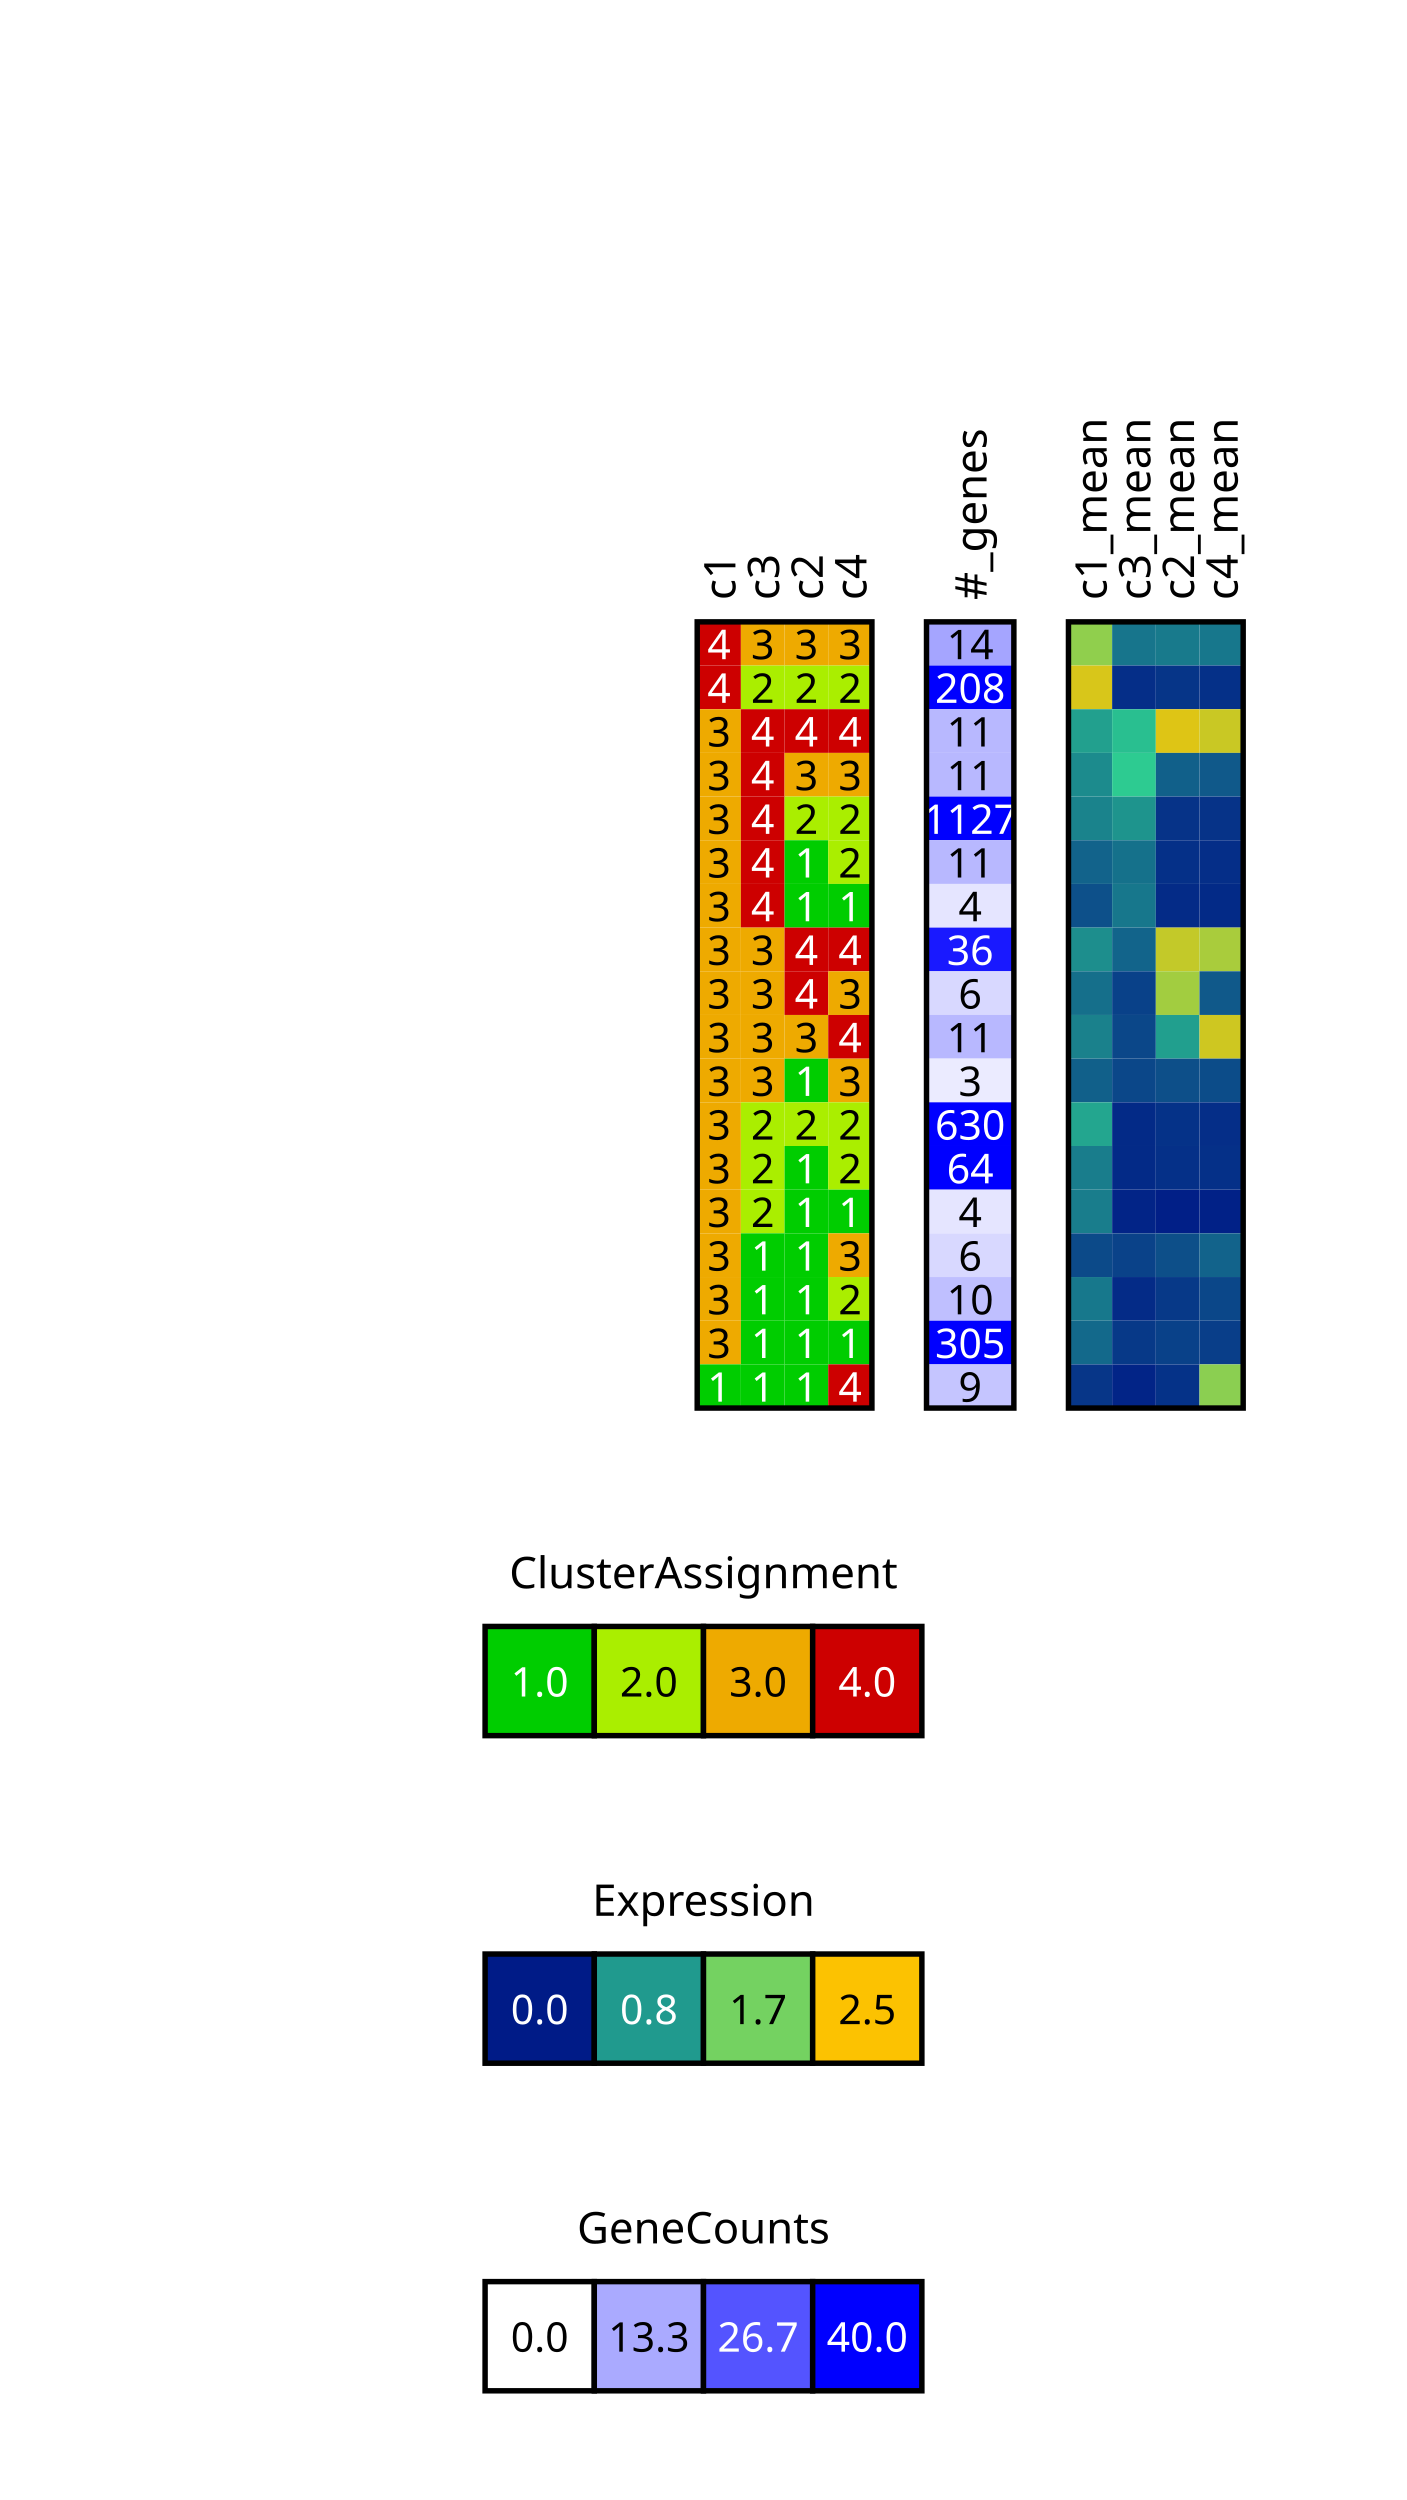
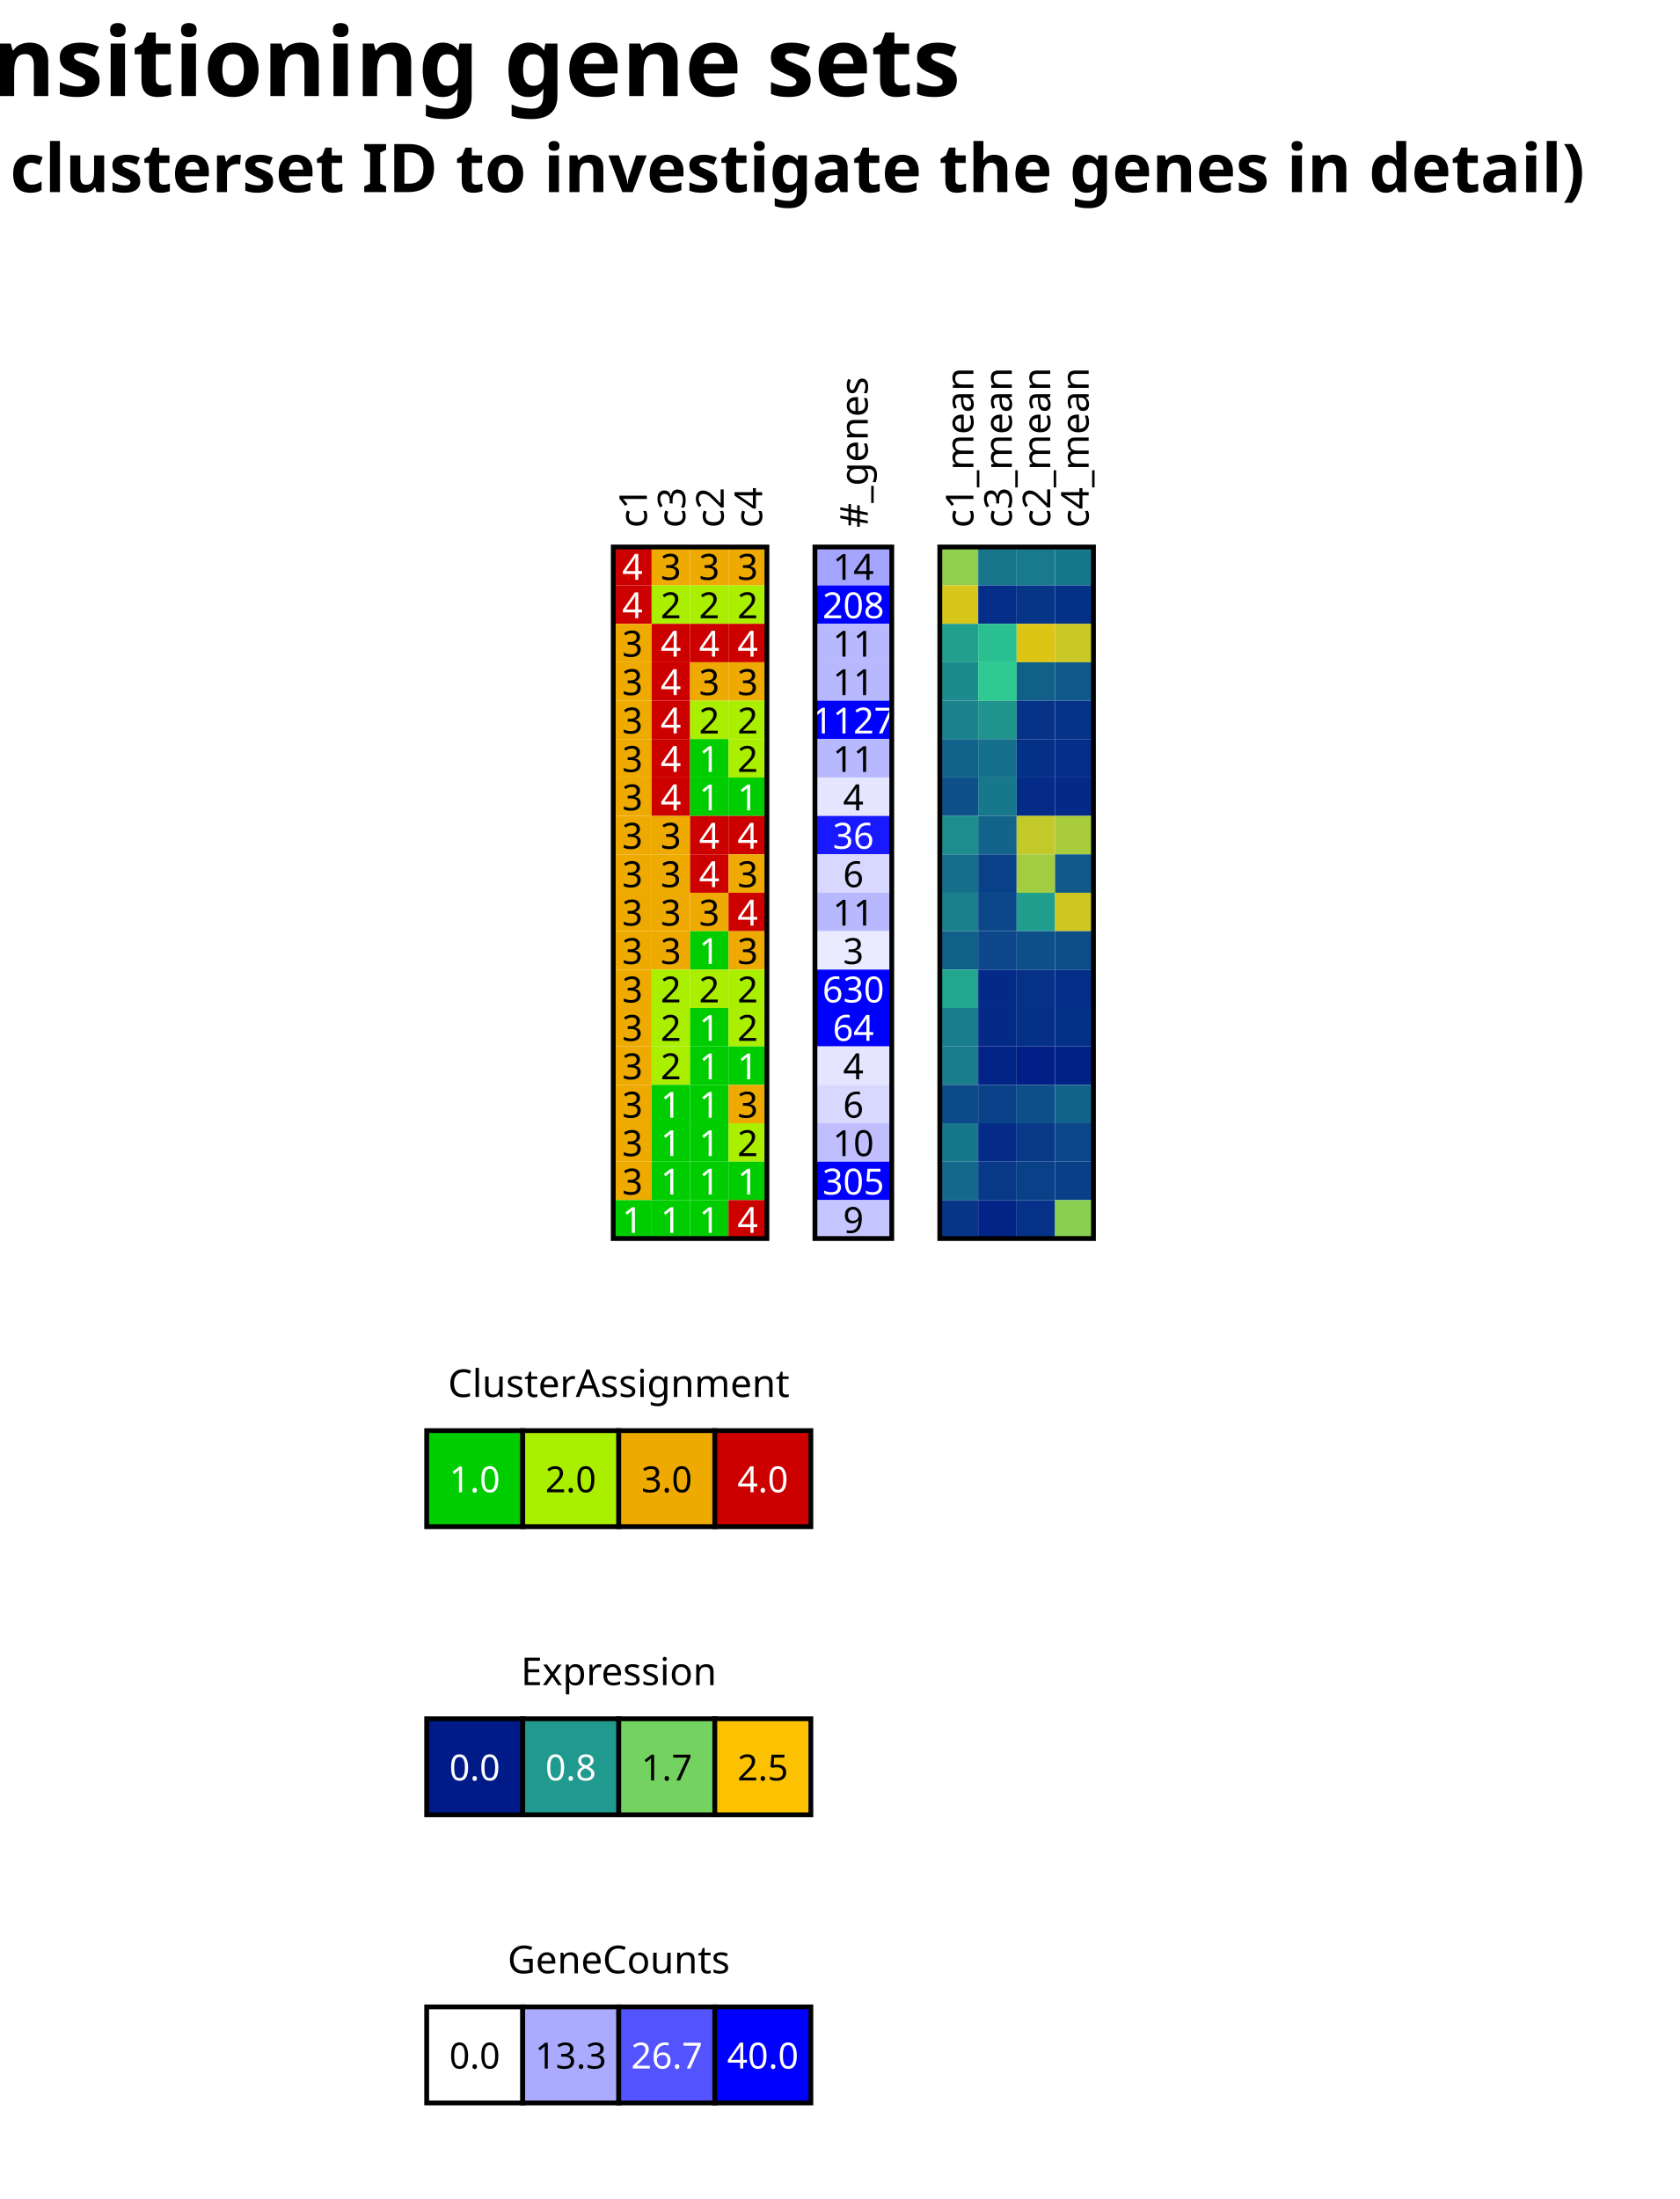
- <svg xmlns="http://www.w3.org/2000/svg" xmlns:xlink="http://www.w3.org/1999/xlink" width="257.7" height="457.9" version="1.1">
+ <svg xmlns="http://www.w3.org/2000/svg" xmlns:xlink="http://www.w3.org/1999/xlink" width="349.7" height="457.9" version="1.1">
+   <text xml:space="preserve" x="200" y="20" font-family="Calibri" font-size="20" font-weight="bold" text-anchor="end">Transitioning gene sets</text>
+   <text xml:space="preserve" x="330" y="40" font-family="Calibri" font-size="14" font-weight="bold" text-anchor="end">(Click on clusterset ID to investigate the genes in detail)</text>
  <a xlink:href="htmls/clusterset16.html">
    <text xml:space="preserve" x="123.7" y="120.9" font-family="Calibri" font-size="8" text-anchor="end" />
  </a>
  <a xlink:href="htmls/clusterset12.html">
    <text xml:space="preserve" x="123.7" y="128.9" font-family="Calibri" font-size="8" text-anchor="end" />
  </a>
  <a xlink:href="htmls/clusterset17.html">
    <text xml:space="preserve" x="123.7" y="136.9" font-family="Calibri" font-size="8" text-anchor="end" />
  </a>
  <a xlink:href="htmls/clusterset21.html">
    <text xml:space="preserve" x="123.7" y="144.9" font-family="Calibri" font-size="8" text-anchor="end" />
  </a>
  <a xlink:href="htmls/clusterset19.html">
    <text xml:space="preserve" x="123.7" y="152.9" font-family="Calibri" font-size="8" text-anchor="end" />
  </a>
  <a xlink:href="htmls/clusterset7.html">
    <text xml:space="preserve" x="123.7" y="160.9" font-family="Calibri" font-size="8" text-anchor="end" />
  </a>
  <a xlink:href="htmls/clusterset6.html">
    <text xml:space="preserve" x="123.7" y="168.9" font-family="Calibri" font-size="8" text-anchor="end" />
  </a>
  <a xlink:href="htmls/clusterset13.html">
    <text xml:space="preserve" x="123.7" y="176.9" font-family="Calibri" font-size="8" text-anchor="end" />
  </a>
  <a xlink:href="htmls/clusterset22.html">
    <text xml:space="preserve" x="123.7" y="184.9" font-family="Calibri" font-size="8" text-anchor="end" />
  </a>
  <a xlink:href="htmls/clusterset9.html">
    <text xml:space="preserve" x="123.7" y="192.9" font-family="Calibri" font-size="8" text-anchor="end" />
  </a>
  <a xlink:href="htmls/clusterset18.html">
    <text xml:space="preserve" x="123.7" y="200.9" font-family="Calibri" font-size="8" text-anchor="end" />
  </a>
  <a xlink:href="htmls/clusterset11.html">
    <text xml:space="preserve" x="123.7" y="208.9" font-family="Calibri" font-size="8" text-anchor="end" />
  </a>
  <a xlink:href="htmls/clusterset4.html">
    <text xml:space="preserve" x="123.7" y="216.9" font-family="Calibri" font-size="8" text-anchor="end" />
  </a>
  <a xlink:href="htmls/clusterset20.html">
    <text xml:space="preserve" x="123.7" y="224.9" font-family="Calibri" font-size="8" text-anchor="end" />
  </a>
  <a xlink:href="htmls/clusterset8.html">
    <text xml:space="preserve" x="123.7" y="232.9" font-family="Calibri" font-size="8" text-anchor="end" />
  </a>
  <a xlink:href="htmls/clusterset15.html">
    <text xml:space="preserve" x="123.7" y="240.9" font-family="Calibri" font-size="8" text-anchor="end" />
  </a>
  <a xlink:href="htmls/clusterset5.html">
    <text xml:space="preserve" x="123.7" y="248.9" font-family="Calibri" font-size="8" text-anchor="end" />
  </a>
  <a xlink:href="htmls/clusterset14.html">
    <text xml:space="preserve" x="123.7" y="256.9" font-family="Calibri" font-size="8" text-anchor="end" />
  </a>
  <text xml:space="preserve" x="134.7" y="109.9" font-family="Calibri" font-size="8" transform="rotate(270 134.7 109.9)">c1</text>
  <text xml:space="preserve" x="142.7" y="109.9" font-family="Calibri" font-size="8" transform="rotate(270 142.7 109.9)">c3</text>
  <text xml:space="preserve" x="150.7" y="109.9" font-family="Calibri" font-size="8" transform="rotate(270 150.7 109.9)">c2</text>
  <text xml:space="preserve" x="158.7" y="109.9" font-family="Calibri" font-size="8" transform="rotate(270 158.7 109.9)">c4</text>
  <text xml:space="preserve" x="180.7" y="109.9" font-family="Calibri" font-size="8" transform="rotate(270 180.7 109.9)">#_genes</text>
  <text xml:space="preserve" x="202.7" y="109.9" font-family="Calibri" font-size="8" transform="rotate(270 202.7 109.9)">c1_mean</text>
  <text xml:space="preserve" x="210.7" y="109.9" font-family="Calibri" font-size="8" transform="rotate(270 210.7 109.9)">c3_mean</text>
  <text xml:space="preserve" x="218.7" y="109.9" font-family="Calibri" font-size="8" transform="rotate(270 218.7 109.9)">c2_mean</text>
  <text xml:space="preserve" x="226.7" y="109.9" font-family="Calibri" font-size="8" transform="rotate(270 226.7 109.9)">c4_mean</text>
  <polygon points="127.7,113.9 135.7,113.9 135.7,121.9 127.7,121.9" fill="rgb(205,0,0)" />
  <text xml:space="preserve" x="131.7" y="120.733" font-family="Calibri" font-size="7.5" fill="rgb(255,255,255)" text-anchor="middle">4</text>
  <polygon points="135.7,113.9 143.7,113.9 143.7,121.9 135.7,121.9" fill="rgb(238,170,0)" />
  <text xml:space="preserve" x="139.7" y="120.733" font-family="Calibri" font-size="7.5" fill="rgb(0,0,0)" text-anchor="middle">3</text>
  <polygon points="143.7,113.9 151.7,113.9 151.7,121.9 143.7,121.9" fill="rgb(238,170,0)" />
  <text xml:space="preserve" x="147.7" y="120.733" font-family="Calibri" font-size="7.5" fill="rgb(0,0,0)" text-anchor="middle">3</text>
  <polygon points="151.7,113.9 159.7,113.9 159.7,121.9 151.7,121.9" fill="rgb(238,170,0)" />
  <text xml:space="preserve" x="155.7" y="120.733" font-family="Calibri" font-size="7.5" fill="rgb(0,0,0)" text-anchor="middle">3</text>
  <polygon points="169.7,113.9 185.7,113.9 185.7,121.9 169.7,121.9" fill="rgb(165,165,255)" />
  <text xml:space="preserve" x="177.7" y="120.733" font-family="Calibri" font-size="7.5" fill="rgb(0,0,0)" text-anchor="middle">14</text>
  <polygon points="195.7,113.9 203.7,113.9 203.7,121.9 195.7,121.9" fill="rgb(144,207,77)" />
  <polygon points="203.7,113.9 211.7,113.9 211.7,121.9 203.7,121.9" fill="rgb(23,117,140)" />
  <polygon points="211.7,113.9 219.7,113.9 219.7,121.9 211.7,121.9" fill="rgb(24,122,140)" />
  <polygon points="219.7,113.9 227.7,113.9 227.7,121.9 219.7,121.9" fill="rgb(23,119,140)" />
  <polygon points="127.7,121.9 135.7,121.9 135.7,129.9 127.7,129.9" fill="rgb(205,0,0)" />
  <text xml:space="preserve" x="131.7" y="128.733" font-family="Calibri" font-size="7.5" fill="rgb(255,255,255)" text-anchor="middle">4</text>
  <polygon points="135.7,121.9 143.7,121.9 143.7,129.9 135.7,129.9" fill="rgb(170,238,0)" />
  <text xml:space="preserve" x="139.7" y="128.733" font-family="Calibri" font-size="7.5" fill="rgb(0,0,0)" text-anchor="middle">2</text>
  <polygon points="143.7,121.9 151.7,121.9 151.7,129.9 143.7,129.9" fill="rgb(170,238,0)" />
  <text xml:space="preserve" x="147.7" y="128.733" font-family="Calibri" font-size="7.5" fill="rgb(0,0,0)" text-anchor="middle">2</text>
  <polygon points="151.7,121.9 159.7,121.9 159.7,129.9 151.7,129.9" fill="rgb(170,238,0)" />
  <text xml:space="preserve" x="155.7" y="128.733" font-family="Calibri" font-size="7.5" fill="rgb(0,0,0)" text-anchor="middle">2</text>
  <polygon points="169.7,121.9 185.7,121.9 185.7,129.9 169.7,129.9" fill="rgb(0,0,255)" />
  <text xml:space="preserve" x="177.7" y="128.733" font-family="Calibri" font-size="7.5" fill="rgb(255,255,255)" text-anchor="middle">208</text>
  <polygon points="195.7,121.9 203.7,121.9 203.7,129.9 195.7,129.9" fill="rgb(216,198,26)" />
  <polygon points="203.7,121.9 211.7,121.9 211.7,129.9 203.7,129.9" fill="rgb(5,46,136)" />
  <polygon points="211.7,121.9 219.7,121.9 219.7,129.9 211.7,129.9" fill="rgb(6,53,136)" />
  <polygon points="219.7,121.9 227.7,121.9 227.7,129.9 219.7,129.9" fill="rgb(5,48,136)" />
  <polygon points="127.7,129.9 135.7,129.9 135.7,137.9 127.7,137.9" fill="rgb(238,170,0)" />
  <text xml:space="preserve" x="131.7" y="136.733" font-family="Calibri" font-size="7.5" fill="rgb(0,0,0)" text-anchor="middle">3</text>
  <polygon points="135.7,129.9 143.7,129.9 143.7,137.9 135.7,137.9" fill="rgb(205,0,0)" />
  <text xml:space="preserve" x="139.7" y="136.733" font-family="Calibri" font-size="7.5" fill="rgb(255,255,255)" text-anchor="middle">4</text>
  <polygon points="143.7,129.9 151.7,129.9 151.7,137.9 143.7,137.9" fill="rgb(205,0,0)" />
  <text xml:space="preserve" x="147.7" y="136.733" font-family="Calibri" font-size="7.5" fill="rgb(255,255,255)" text-anchor="middle">4</text>
  <polygon points="151.7,129.9 159.7,129.9 159.7,137.9 151.7,137.9" fill="rgb(205,0,0)" />
  <text xml:space="preserve" x="155.7" y="136.733" font-family="Calibri" font-size="7.5" fill="rgb(255,255,255)" text-anchor="middle">4</text>
  <polygon points="169.7,129.9 185.7,129.9 185.7,137.9 169.7,137.9" fill="rgb(184,184,255)" />
  <text xml:space="preserve" x="177.7" y="136.733" font-family="Calibri" font-size="7.5" fill="rgb(0,0,0)" text-anchor="middle">11</text>
  <polygon points="195.7,129.9 203.7,129.9 203.7,137.9 195.7,137.9" fill="rgb(34,160,142)" />
  <polygon points="203.7,129.9 211.7,129.9 211.7,137.9 203.7,137.9" fill="rgb(41,191,144)" />
  <polygon points="211.7,129.9 219.7,129.9 219.7,137.9 211.7,137.9" fill="rgb(222,197,21)" />
  <polygon points="219.7,129.9 227.7,129.9 227.7,137.9 219.7,137.9" fill="rgb(201,200,36)" />
  <polygon points="127.7,137.9 135.7,137.9 135.7,145.9 127.7,145.9" fill="rgb(238,170,0)" />
  <text xml:space="preserve" x="131.7" y="144.733" font-family="Calibri" font-size="7.5" fill="rgb(0,0,0)" text-anchor="middle">3</text>
  <polygon points="135.7,137.9 143.7,137.9 143.7,145.9 135.7,145.9" fill="rgb(205,0,0)" />
  <text xml:space="preserve" x="139.7" y="144.733" font-family="Calibri" font-size="7.5" fill="rgb(255,255,255)" text-anchor="middle">4</text>
  <polygon points="143.7,137.9 151.7,137.9 151.7,145.9 143.7,145.9" fill="rgb(238,170,0)" />
  <text xml:space="preserve" x="147.7" y="144.733" font-family="Calibri" font-size="7.5" fill="rgb(0,0,0)" text-anchor="middle">3</text>
  <polygon points="151.7,137.9 159.7,137.9 159.7,145.9 151.7,145.9" fill="rgb(238,170,0)" />
  <text xml:space="preserve" x="155.7" y="144.733" font-family="Calibri" font-size="7.5" fill="rgb(0,0,0)" text-anchor="middle">3</text>
  <polygon points="169.7,137.9 185.7,137.9 185.7,145.9 169.7,145.9" fill="rgb(184,184,255)" />
  <text xml:space="preserve" x="177.7" y="144.733" font-family="Calibri" font-size="7.5" fill="rgb(0,0,0)" text-anchor="middle">11</text>
  <polygon points="195.7,137.9 203.7,137.9 203.7,145.9 195.7,145.9" fill="rgb(28,139,141)" />
  <polygon points="203.7,137.9 211.7,137.9 211.7,145.9 203.7,145.9" fill="rgb(45,203,145)" />
  <polygon points="211.7,137.9 219.7,137.9 219.7,145.9 211.7,145.9" fill="rgb(17,96,138)" />
  <polygon points="219.7,137.9 227.7,137.9 227.7,145.9 219.7,145.9" fill="rgb(16,89,138)" />
  <polygon points="127.7,145.9 135.7,145.9 135.7,153.9 127.7,153.9" fill="rgb(238,170,0)" />
  <text xml:space="preserve" x="131.7" y="152.733" font-family="Calibri" font-size="7.5" fill="rgb(0,0,0)" text-anchor="middle">3</text>
  <polygon points="135.7,145.9 143.7,145.9 143.7,153.9 135.7,153.9" fill="rgb(205,0,0)" />
  <text xml:space="preserve" x="139.7" y="152.733" font-family="Calibri" font-size="7.5" fill="rgb(255,255,255)" text-anchor="middle">4</text>
  <polygon points="143.7,145.9 151.7,145.9 151.7,153.9 143.7,153.9" fill="rgb(170,238,0)" />
  <text xml:space="preserve" x="147.7" y="152.733" font-family="Calibri" font-size="7.5" fill="rgb(0,0,0)" text-anchor="middle">2</text>
  <polygon points="151.7,145.9 159.7,145.9 159.7,153.9 151.7,153.9" fill="rgb(170,238,0)" />
  <text xml:space="preserve" x="155.7" y="152.733" font-family="Calibri" font-size="7.5" fill="rgb(0,0,0)" text-anchor="middle">2</text>
  <polygon points="169.7,145.9 185.7,145.9 185.7,153.9 169.7,153.9" fill="rgb(0,0,255)" />
  <text xml:space="preserve" x="177.7" y="152.733" font-family="Calibri" font-size="7.5" fill="rgb(255,255,255)" text-anchor="middle">1127</text>
  <polygon points="195.7,145.9 203.7,145.9 203.7,153.9 195.7,153.9" fill="rgb(26,131,140)" />
  <polygon points="203.7,145.9 211.7,145.9 211.7,153.9 203.7,153.9" fill="rgb(30,148,141)" />
  <polygon points="211.7,145.9 219.7,145.9 219.7,153.9 211.7,153.9" fill="rgb(6,51,136)" />
  <polygon points="219.7,145.9 227.7,145.9 227.7,153.9 219.7,153.9" fill="rgb(6,51,136)" />
  <polygon points="127.7,153.9 135.7,153.9 135.7,161.9 127.7,161.9" fill="rgb(238,170,0)" />
  <text xml:space="preserve" x="131.7" y="160.733" font-family="Calibri" font-size="7.5" fill="rgb(0,0,0)" text-anchor="middle">3</text>
  <polygon points="135.7,153.9 143.7,153.9 143.7,161.9 135.7,161.9" fill="rgb(205,0,0)" />
  <text xml:space="preserve" x="139.7" y="160.733" font-family="Calibri" font-size="7.5" fill="rgb(255,255,255)" text-anchor="middle">4</text>
  <polygon points="143.7,153.9 151.7,153.9 151.7,161.9 143.7,161.9" fill="rgb(0,205,0)" />
  <text xml:space="preserve" x="147.7" y="160.733" font-family="Calibri" font-size="7.5" fill="rgb(255,255,255)" text-anchor="middle">1</text>
  <polygon points="151.7,153.9 159.7,153.9 159.7,161.9 151.7,161.9" fill="rgb(170,238,0)" />
  <text xml:space="preserve" x="155.7" y="160.733" font-family="Calibri" font-size="7.5" fill="rgb(0,0,0)" text-anchor="middle">2</text>
  <polygon points="169.7,153.9 185.7,153.9 185.7,161.9 169.7,161.9" fill="rgb(184,184,255)" />
  <text xml:space="preserve" x="177.7" y="160.733" font-family="Calibri" font-size="7.5" fill="rgb(0,0,0)" text-anchor="middle">11</text>
  <polygon points="195.7,153.9 203.7,153.9 203.7,161.9 195.7,161.9" fill="rgb(18,99,139)" />
  <polygon points="203.7,153.9 211.7,153.9 211.7,161.9 203.7,161.9" fill="rgb(21,113,139)" />
  <polygon points="211.7,153.9 219.7,153.9 219.7,161.9 211.7,161.9" fill="rgb(5,48,136)" />
  <polygon points="219.7,153.9 227.7,153.9 227.7,161.9 219.7,161.9" fill="rgb(5,46,136)" />
  <polygon points="127.7,161.9 135.7,161.9 135.7,169.9 127.7,169.9" fill="rgb(238,170,0)" />
  <text xml:space="preserve" x="131.7" y="168.733" font-family="Calibri" font-size="7.5" fill="rgb(0,0,0)" text-anchor="middle">3</text>
  <polygon points="135.7,161.9 143.7,161.9 143.7,169.9 135.7,169.9" fill="rgb(205,0,0)" />
  <text xml:space="preserve" x="139.7" y="168.733" font-family="Calibri" font-size="7.5" fill="rgb(255,255,255)" text-anchor="middle">4</text>
  <polygon points="143.7,161.9 151.7,161.9 151.7,169.9 143.7,169.9" fill="rgb(0,205,0)" />
  <text xml:space="preserve" x="147.7" y="168.733" font-family="Calibri" font-size="7.5" fill="rgb(255,255,255)" text-anchor="middle">1</text>
  <polygon points="151.7,161.9 159.7,161.9 159.7,169.9 151.7,169.9" fill="rgb(0,205,0)" />
  <text xml:space="preserve" x="155.7" y="168.733" font-family="Calibri" font-size="7.5" fill="rgb(255,255,255)" text-anchor="middle">1</text>
  <polygon points="169.7,161.9 185.7,161.9 185.7,169.9 169.7,169.9" fill="rgb(229,229,255)" />
  <text xml:space="preserve" x="177.7" y="168.733" font-family="Calibri" font-size="7.5" fill="rgb(0,0,0)" text-anchor="middle">4</text>
  <polygon points="195.7,161.9 203.7,161.9 203.7,169.9 195.7,169.9" fill="rgb(13,80,138)" />
  <polygon points="203.7,161.9 211.7,161.9 211.7,169.9 203.7,169.9" fill="rgb(23,119,140)" />
  <polygon points="211.7,161.9 219.7,161.9 219.7,169.9 211.7,169.9" fill="rgb(4,43,135)" />
  <polygon points="219.7,161.9 227.7,161.9 227.7,169.9 219.7,169.9" fill="rgb(3,42,135)" />
  <polygon points="127.7,169.9 135.7,169.9 135.7,177.9 127.7,177.9" fill="rgb(238,170,0)" />
  <text xml:space="preserve" x="131.7" y="176.733" font-family="Calibri" font-size="7.5" fill="rgb(0,0,0)" text-anchor="middle">3</text>
  <polygon points="135.7,169.9 143.7,169.9 143.7,177.9 135.7,177.9" fill="rgb(238,170,0)" />
  <text xml:space="preserve" x="139.7" y="176.733" font-family="Calibri" font-size="7.5" fill="rgb(0,0,0)" text-anchor="middle">3</text>
  <polygon points="143.7,169.9 151.7,169.9 151.7,177.9 143.7,177.9" fill="rgb(205,0,0)" />
  <text xml:space="preserve" x="147.7" y="176.733" font-family="Calibri" font-size="7.5" fill="rgb(255,255,255)" text-anchor="middle">4</text>
  <polygon points="151.7,169.9 159.7,169.9 159.7,177.9 151.7,177.9" fill="rgb(205,0,0)" />
  <text xml:space="preserve" x="155.7" y="176.733" font-family="Calibri" font-size="7.5" fill="rgb(255,255,255)" text-anchor="middle">4</text>
  <polygon points="169.7,169.9 185.7,169.9 185.7,177.9 169.7,177.9" fill="rgb(25,25,255)" />
  <text xml:space="preserve" x="177.7" y="176.733" font-family="Calibri" font-size="7.5" fill="rgb(255,255,255)" text-anchor="middle">36</text>
  <polygon points="195.7,169.9 203.7,169.9 203.7,177.9 195.7,177.9" fill="rgb(29,142,141)" />
  <polygon points="203.7,169.9 211.7,169.9 211.7,177.9 203.7,177.9" fill="rgb(18,100,139)" />
  <polygon points="211.7,169.9 219.7,169.9 219.7,177.9 211.7,177.9" fill="rgb(195,201,41)" />
  <polygon points="219.7,169.9 227.7,169.9 227.7,177.9 219.7,177.9" fill="rgb(169,204,60)" />
  <polygon points="127.7,177.9 135.7,177.9 135.7,185.9 127.7,185.9" fill="rgb(238,170,0)" />
  <text xml:space="preserve" x="131.7" y="184.733" font-family="Calibri" font-size="7.5" fill="rgb(0,0,0)" text-anchor="middle">3</text>
  <polygon points="135.7,177.9 143.7,177.9 143.7,185.9 135.7,185.9" fill="rgb(238,170,0)" />
  <text xml:space="preserve" x="139.7" y="184.733" font-family="Calibri" font-size="7.5" fill="rgb(0,0,0)" text-anchor="middle">3</text>
  <polygon points="143.7,177.9 151.7,177.9 151.7,185.9 143.7,185.9" fill="rgb(205,0,0)" />
  <text xml:space="preserve" x="147.7" y="184.733" font-family="Calibri" font-size="7.5" fill="rgb(255,255,255)" text-anchor="middle">4</text>
  <polygon points="151.7,177.9 159.7,177.9 159.7,185.9 151.7,185.9" fill="rgb(238,170,0)" />
  <text xml:space="preserve" x="155.7" y="184.733" font-family="Calibri" font-size="7.5" fill="rgb(0,0,0)" text-anchor="middle">3</text>
  <polygon points="169.7,177.9 185.7,177.9 185.7,185.9 169.7,185.9" fill="rgb(216,216,255)" />
  <text xml:space="preserve" x="177.7" y="184.733" font-family="Calibri" font-size="7.5" fill="rgb(0,0,0)" text-anchor="middle">6</text>
  <polygon points="195.7,177.9 203.7,177.9 203.7,185.9 195.7,185.9" fill="rgb(21,111,139)" />
  <polygon points="203.7,177.9 211.7,177.9 211.7,185.9 203.7,185.9" fill="rgb(9,65,137)" />
  <polygon points="211.7,177.9 219.7,177.9 219.7,185.9 211.7,185.9" fill="rgb(162,205,64)" />
  <polygon points="219.7,177.9 227.7,177.9 227.7,185.9 219.7,185.9" fill="rgb(16,89,138)" />
  <polygon points="127.7,185.9 135.7,185.9 135.7,193.9 127.7,193.9" fill="rgb(238,170,0)" />
  <text xml:space="preserve" x="131.7" y="192.733" font-family="Calibri" font-size="7.5" fill="rgb(0,0,0)" text-anchor="middle">3</text>
  <polygon points="135.7,185.9 143.7,185.9 143.7,193.9 135.7,193.9" fill="rgb(238,170,0)" />
  <text xml:space="preserve" x="139.7" y="192.733" font-family="Calibri" font-size="7.5" fill="rgb(0,0,0)" text-anchor="middle">3</text>
  <polygon points="143.7,185.9 151.7,185.9 151.7,193.9 143.7,193.9" fill="rgb(238,170,0)" />
  <text xml:space="preserve" x="147.7" y="192.733" font-family="Calibri" font-size="7.5" fill="rgb(0,0,0)" text-anchor="middle">3</text>
  <polygon points="151.7,185.9 159.7,185.9 159.7,193.9 151.7,193.9" fill="rgb(205,0,0)" />
  <text xml:space="preserve" x="155.7" y="192.733" font-family="Calibri" font-size="7.5" fill="rgb(255,255,255)" text-anchor="middle">4</text>
  <polygon points="169.7,185.9 185.7,185.9 185.7,193.9 169.7,193.9" fill="rgb(184,184,255)" />
  <text xml:space="preserve" x="177.7" y="192.733" font-family="Calibri" font-size="7.5" fill="rgb(0,0,0)" text-anchor="middle">11</text>
  <polygon points="195.7,185.9 203.7,185.9 203.7,193.9 195.7,193.9" fill="rgb(26,129,140)" />
  <polygon points="203.7,185.9 211.7,185.9 211.7,193.9 203.7,193.9" fill="rgb(11,71,137)" />
  <polygon points="211.7,185.9 219.7,185.9 219.7,193.9 211.7,193.9" fill="rgb(33,159,142)" />
  <polygon points="219.7,185.9 227.7,185.9 227.7,193.9 219.7,193.9" fill="rgb(206,199,33)" />
  <polygon points="127.7,193.9 135.7,193.9 135.7,201.9 127.7,201.9" fill="rgb(238,170,0)" />
  <text xml:space="preserve" x="131.7" y="200.733" font-family="Calibri" font-size="7.5" fill="rgb(0,0,0)" text-anchor="middle">3</text>
  <polygon points="135.7,193.9 143.7,193.9 143.7,201.9 135.7,201.9" fill="rgb(238,170,0)" />
  <text xml:space="preserve" x="139.7" y="200.733" font-family="Calibri" font-size="7.5" fill="rgb(0,0,0)" text-anchor="middle">3</text>
  <polygon points="143.7,193.9 151.7,193.9 151.7,201.9 143.7,201.9" fill="rgb(0,205,0)" />
  <text xml:space="preserve" x="147.7" y="200.733" font-family="Calibri" font-size="7.5" fill="rgb(255,255,255)" text-anchor="middle">1</text>
  <polygon points="151.7,193.9 159.7,193.9 159.7,201.9 151.7,201.9" fill="rgb(238,170,0)" />
  <text xml:space="preserve" x="155.7" y="200.733" font-family="Calibri" font-size="7.5" fill="rgb(0,0,0)" text-anchor="middle">3</text>
  <polygon points="169.7,193.9 185.7,193.9 185.7,201.9 169.7,201.9" fill="rgb(235,235,255)" />
  <text xml:space="preserve" x="177.7" y="200.733" font-family="Calibri" font-size="7.5" fill="rgb(0,0,0)" text-anchor="middle">3</text>
  <polygon points="195.7,193.9 203.7,193.9 203.7,201.9 195.7,201.9" fill="rgb(17,96,138)" />
  <polygon points="203.7,193.9 211.7,193.9 211.7,201.9 203.7,201.9" fill="rgb(11,71,137)" />
  <polygon points="211.7,193.9 219.7,193.9 219.7,201.9 211.7,201.9" fill="rgb(13,79,137)" />
  <polygon points="219.7,193.9 227.7,193.9 227.7,201.9 219.7,201.9" fill="rgb(12,76,137)" />
  <polygon points="127.7,201.9 135.7,201.9 135.7,209.9 127.7,209.9" fill="rgb(238,170,0)" />
  <text xml:space="preserve" x="131.7" y="208.733" font-family="Calibri" font-size="7.5" fill="rgb(0,0,0)" text-anchor="middle">3</text>
  <polygon points="135.7,201.9 143.7,201.9 143.7,209.9 135.7,209.9" fill="rgb(170,238,0)" />
  <text xml:space="preserve" x="139.7" y="208.733" font-family="Calibri" font-size="7.5" fill="rgb(0,0,0)" text-anchor="middle">2</text>
  <polygon points="143.7,201.9 151.7,201.9 151.7,209.9 143.7,209.9" fill="rgb(170,238,0)" />
  <text xml:space="preserve" x="147.7" y="208.733" font-family="Calibri" font-size="7.5" fill="rgb(0,0,0)" text-anchor="middle">2</text>
  <polygon points="151.7,201.9 159.7,201.9 159.7,209.9 151.7,209.9" fill="rgb(170,238,0)" />
  <text xml:space="preserve" x="155.7" y="208.733" font-family="Calibri" font-size="7.5" fill="rgb(0,0,0)" text-anchor="middle">2</text>
  <polygon points="169.7,201.9 185.7,201.9 185.7,209.9 169.7,209.9" fill="rgb(0,0,255)" />
  <text xml:space="preserve" x="177.7" y="208.733" font-family="Calibri" font-size="7.5" fill="rgb(255,255,255)" text-anchor="middle">630</text>
  <polygon points="195.7,201.9 203.7,201.9 203.7,209.9 195.7,209.9" fill="rgb(35,166,143)" />
  <polygon points="203.7,201.9 211.7,201.9 211.7,209.9 203.7,209.9" fill="rgb(3,42,135)" />
  <polygon points="211.7,201.9 219.7,201.9 219.7,209.9 211.7,209.9" fill="rgb(5,50,136)" />
  <polygon points="219.7,201.9 227.7,201.9 227.7,209.9 219.7,209.9" fill="rgb(5,46,136)" />
  <polygon points="127.7,209.9 135.7,209.9 135.7,217.9 127.7,217.9" fill="rgb(238,170,0)" />
  <text xml:space="preserve" x="131.7" y="216.733" font-family="Calibri" font-size="7.5" fill="rgb(0,0,0)" text-anchor="middle">3</text>
  <polygon points="135.7,209.9 143.7,209.9 143.7,217.9 135.7,217.9" fill="rgb(170,238,0)" />
  <text xml:space="preserve" x="139.7" y="216.733" font-family="Calibri" font-size="7.5" fill="rgb(0,0,0)" text-anchor="middle">2</text>
  <polygon points="143.7,209.9 151.7,209.9 151.7,217.9 143.7,217.9" fill="rgb(0,205,0)" />
  <text xml:space="preserve" x="147.7" y="216.733" font-family="Calibri" font-size="7.5" fill="rgb(255,255,255)" text-anchor="middle">1</text>
  <polygon points="151.7,209.9 159.7,209.9 159.7,217.9 151.7,217.9" fill="rgb(170,238,0)" />
  <text xml:space="preserve" x="155.7" y="216.733" font-family="Calibri" font-size="7.5" fill="rgb(0,0,0)" text-anchor="middle">2</text>
  <polygon points="169.7,209.9 185.7,209.9 185.7,217.9 169.7,217.9" fill="rgb(0,0,255)" />
  <text xml:space="preserve" x="177.7" y="216.733" font-family="Calibri" font-size="7.5" fill="rgb(255,255,255)" text-anchor="middle">64</text>
  <polygon points="195.7,209.9 203.7,209.9 203.7,217.9 195.7,217.9" fill="rgb(25,125,140)" />
  <polygon points="203.7,209.9 211.7,209.9 211.7,217.9 203.7,217.9" fill="rgb(3,42,135)" />
  <polygon points="211.7,209.9 219.7,209.9 219.7,217.9 211.7,217.9" fill="rgb(5,48,136)" />
  <polygon points="219.7,209.9 227.7,209.9 227.7,217.9 219.7,217.9" fill="rgb(5,48,136)" />
  <polygon points="127.7,217.9 135.7,217.9 135.7,225.9 127.7,225.9" fill="rgb(238,170,0)" />
  <text xml:space="preserve" x="131.7" y="224.733" font-family="Calibri" font-size="7.5" fill="rgb(0,0,0)" text-anchor="middle">3</text>
  <polygon points="135.7,217.9 143.7,217.9 143.7,225.9 135.7,225.9" fill="rgb(170,238,0)" />
  <text xml:space="preserve" x="139.7" y="224.733" font-family="Calibri" font-size="7.5" fill="rgb(0,0,0)" text-anchor="middle">2</text>
  <polygon points="143.7,217.9 151.7,217.9 151.7,225.9 143.7,225.9" fill="rgb(0,205,0)" />
  <text xml:space="preserve" x="147.7" y="224.733" font-family="Calibri" font-size="7.5" fill="rgb(255,255,255)" text-anchor="middle">1</text>
  <polygon points="151.7,217.9 159.7,217.9 159.7,225.9 151.7,225.9" fill="rgb(0,205,0)" />
  <text xml:space="preserve" x="155.7" y="224.733" font-family="Calibri" font-size="7.5" fill="rgb(255,255,255)" text-anchor="middle">1</text>
  <polygon points="169.7,217.9 185.7,217.9 185.7,225.9 169.7,225.9" fill="rgb(229,229,255)" />
  <text xml:space="preserve" x="177.7" y="224.733" font-family="Calibri" font-size="7.5" fill="rgb(0,0,0)" text-anchor="middle">4</text>
  <polygon points="195.7,217.9 203.7,217.9 203.7,225.9 195.7,225.9" fill="rgb(25,125,140)" />
  <polygon points="203.7,217.9 211.7,217.9 211.7,225.9 203.7,225.9" fill="rgb(2,36,135)" />
  <polygon points="211.7,217.9 219.7,217.9 219.7,225.9 211.7,225.9" fill="rgb(1,31,135)" />
  <polygon points="219.7,217.9 227.7,217.9 227.7,225.9 219.7,225.9" fill="rgb(1,33,135)" />
  <polygon points="127.7,225.9 135.7,225.9 135.7,233.9 127.7,233.9" fill="rgb(238,170,0)" />
  <text xml:space="preserve" x="131.7" y="232.733" font-family="Calibri" font-size="7.5" fill="rgb(0,0,0)" text-anchor="middle">3</text>
  <polygon points="135.7,225.9 143.7,225.9 143.7,233.9 135.7,233.9" fill="rgb(0,205,0)" />
  <text xml:space="preserve" x="139.7" y="232.733" font-family="Calibri" font-size="7.5" fill="rgb(255,255,255)" text-anchor="middle">1</text>
  <polygon points="143.7,225.9 151.7,225.9 151.7,233.9 143.7,233.9" fill="rgb(0,205,0)" />
  <text xml:space="preserve" x="147.7" y="232.733" font-family="Calibri" font-size="7.5" fill="rgb(255,255,255)" text-anchor="middle">1</text>
  <polygon points="151.7,225.9 159.7,225.9 159.7,233.9 151.7,233.9" fill="rgb(238,170,0)" />
  <text xml:space="preserve" x="155.7" y="232.733" font-family="Calibri" font-size="7.5" fill="rgb(0,0,0)" text-anchor="middle">3</text>
  <polygon points="169.7,225.9 185.7,225.9 185.7,233.9 169.7,233.9" fill="rgb(216,216,255)" />
  <text xml:space="preserve" x="177.7" y="232.733" font-family="Calibri" font-size="7.5" fill="rgb(0,0,0)" text-anchor="middle">6</text>
  <polygon points="195.7,225.9 203.7,225.9 203.7,233.9 195.7,233.9" fill="rgb(12,74,137)" />
  <polygon points="203.7,225.9 211.7,225.9 211.7,233.9 203.7,233.9" fill="rgb(10,66,137)" />
  <polygon points="211.7,225.9 219.7,225.9 219.7,233.9 211.7,233.9" fill="rgb(13,79,137)" />
  <polygon points="219.7,225.9 227.7,225.9 227.7,233.9 219.7,233.9" fill="rgb(18,99,139)" />
  <polygon points="127.7,233.9 135.7,233.9 135.7,241.9 127.7,241.9" fill="rgb(238,170,0)" />
  <text xml:space="preserve" x="131.7" y="240.733" font-family="Calibri" font-size="7.5" fill="rgb(0,0,0)" text-anchor="middle">3</text>
  <polygon points="135.7,233.9 143.7,233.9 143.7,241.9 135.7,241.9" fill="rgb(0,205,0)" />
  <text xml:space="preserve" x="139.7" y="240.733" font-family="Calibri" font-size="7.5" fill="rgb(255,255,255)" text-anchor="middle">1</text>
  <polygon points="143.7,233.9 151.7,233.9 151.7,241.9 143.7,241.9" fill="rgb(0,205,0)" />
  <text xml:space="preserve" x="147.7" y="240.733" font-family="Calibri" font-size="7.5" fill="rgb(255,255,255)" text-anchor="middle">1</text>
  <polygon points="151.7,233.9 159.7,233.9 159.7,241.9 151.7,241.9" fill="rgb(170,238,0)" />
  <text xml:space="preserve" x="155.7" y="240.733" font-family="Calibri" font-size="7.5" fill="rgb(0,0,0)" text-anchor="middle">2</text>
  <polygon points="169.7,233.9 185.7,233.9 185.7,241.9 169.7,241.9" fill="rgb(191,191,255)" />
  <text xml:space="preserve" x="177.7" y="240.733" font-family="Calibri" font-size="7.5" fill="rgb(0,0,0)" text-anchor="middle">10</text>
  <polygon points="195.7,233.9 203.7,233.9 203.7,241.9 195.7,241.9" fill="rgb(23,120,140)" />
  <polygon points="203.7,233.9 211.7,233.9 211.7,241.9 203.7,241.9" fill="rgb(4,43,135)" />
  <polygon points="211.7,233.9 219.7,233.9 219.7,241.9 211.7,241.9" fill="rgb(7,57,136)" />
  <polygon points="219.7,233.9 227.7,233.9 227.7,241.9 219.7,241.9" fill="rgb(11,71,137)" />
  <polygon points="127.7,241.9 135.7,241.9 135.7,249.9 127.7,249.9" fill="rgb(238,170,0)" />
  <text xml:space="preserve" x="131.7" y="248.733" font-family="Calibri" font-size="7.5" fill="rgb(0,0,0)" text-anchor="middle">3</text>
  <polygon points="135.7,241.9 143.7,241.9 143.7,249.9 135.7,249.9" fill="rgb(0,205,0)" />
  <text xml:space="preserve" x="139.7" y="248.733" font-family="Calibri" font-size="7.5" fill="rgb(255,255,255)" text-anchor="middle">1</text>
  <polygon points="143.7,241.9 151.7,241.9 151.7,249.9 143.7,249.9" fill="rgb(0,205,0)" />
  <text xml:space="preserve" x="147.7" y="248.733" font-family="Calibri" font-size="7.5" fill="rgb(255,255,255)" text-anchor="middle">1</text>
  <polygon points="151.7,241.9 159.7,241.9 159.7,249.9 151.7,249.9" fill="rgb(0,205,0)" />
  <text xml:space="preserve" x="155.7" y="248.733" font-family="Calibri" font-size="7.5" fill="rgb(255,255,255)" text-anchor="middle">1</text>
  <polygon points="169.7,241.9 185.7,241.9 185.7,249.9 169.7,249.9" fill="rgb(0,0,255)" />
  <text xml:space="preserve" x="177.7" y="248.733" font-family="Calibri" font-size="7.5" fill="rgb(255,255,255)" text-anchor="middle">305</text>
  <polygon points="195.7,241.9 203.7,241.9 203.7,249.9 195.7,249.9" fill="rgb(19,105,139)" />
  <polygon points="203.7,241.9 211.7,241.9 211.7,249.9 203.7,249.9" fill="rgb(7,57,136)" />
  <polygon points="211.7,241.9 219.7,241.9 219.7,249.9 211.7,249.9" fill="rgb(9,65,137)" />
  <polygon points="219.7,241.9 227.7,241.9 227.7,249.9 219.7,249.9" fill="rgb(9,62,137)" />
  <polygon points="127.7,249.9 135.7,249.9 135.7,257.9 127.7,257.9" fill="rgb(0,205,0)" />
  <text xml:space="preserve" x="131.7" y="256.733" font-family="Calibri" font-size="7.5" fill="rgb(255,255,255)" text-anchor="middle">1</text>
  <polygon points="135.7,249.9 143.7,249.9 143.7,257.9 135.7,257.9" fill="rgb(0,205,0)" />
  <text xml:space="preserve" x="139.7" y="256.733" font-family="Calibri" font-size="7.5" fill="rgb(255,255,255)" text-anchor="middle">1</text>
  <polygon points="143.7,249.9 151.7,249.9 151.7,257.9 143.7,257.9" fill="rgb(0,205,0)" />
  <text xml:space="preserve" x="147.7" y="256.733" font-family="Calibri" font-size="7.5" fill="rgb(255,255,255)" text-anchor="middle">1</text>
  <polygon points="151.7,249.9 159.7,249.9 159.7,257.9 151.7,257.9" fill="rgb(205,0,0)" />
  <text xml:space="preserve" x="155.7" y="256.733" font-family="Calibri" font-size="7.5" fill="rgb(255,255,255)" text-anchor="middle">4</text>
  <polygon points="169.7,249.9 185.7,249.9 185.7,257.9 169.7,257.9" fill="rgb(197,197,255)" />
  <text xml:space="preserve" x="177.7" y="256.733" font-family="Calibri" font-size="7.5" fill="rgb(0,0,0)" text-anchor="middle">9</text>
  <polygon points="195.7,249.9 203.7,249.9 203.7,257.9 195.7,257.9" fill="rgb(7,54,136)" />
  <polygon points="203.7,249.9 211.7,249.9 211.7,257.9 203.7,257.9" fill="rgb(2,36,135)" />
  <polygon points="211.7,249.9 219.7,249.9 219.7,257.9 211.7,257.9" fill="rgb(5,50,136)" />
  <polygon points="219.7,249.9 227.7,249.9 227.7,257.9 219.7,257.9" fill="rgb(139,207,81)" />
  <polygon points="127.7,113.9 159.7,113.9 159.7,257.9 127.7,257.9" fill="none" stroke="black" stroke-width="1" />
  <polygon points="169.7,113.9 185.7,113.9 185.7,257.9 169.7,257.9" fill="none" stroke="black" stroke-width="1" />
  <polygon points="195.7,113.9 227.7,113.9 227.7,257.9 195.7,257.9" fill="none" stroke="black" stroke-width="1" />
  <text xml:space="preserve" x="128.85" y="290.9" font-family="Calibri" font-size="8" text-anchor="middle">ClusterAssignment</text>
  <polygon points="88.85,297.9 108.85,297.9 108.85,317.9 88.85,317.9" fill="rgb(0,205,0)" />
  <polygon points="88.85,297.9 108.85,297.9 108.85,317.9 88.85,317.9" fill="none" stroke="black" stroke-width="1" />
  <text xml:space="preserve" x="98.85" y="310.733" font-family="Calibri" font-size="7.5" fill="rgb(255,255,255)" text-anchor="middle">1.0</text>
  <polygon points="108.85,297.9 128.85,297.9 128.85,317.9 108.85,317.9" fill="rgb(170,238,0)" />
  <polygon points="108.85,297.9 128.85,297.9 128.85,317.9 108.85,317.9" fill="none" stroke="black" stroke-width="1" />
  <text xml:space="preserve" x="118.85" y="310.733" font-family="Calibri" font-size="7.5" fill="rgb(0,0,0)" text-anchor="middle">2.0</text>
  <polygon points="128.85,297.9 148.85,297.9 148.85,317.9 128.85,317.9" fill="rgb(238,170,0)" />
  <polygon points="128.85,297.9 148.85,297.9 148.85,317.9 128.85,317.9" fill="none" stroke="black" stroke-width="1" />
  <text xml:space="preserve" x="138.85" y="310.733" font-family="Calibri" font-size="7.5" fill="rgb(0,0,0)" text-anchor="middle">3.0</text>
  <polygon points="148.85,297.9 168.85,297.9 168.85,317.9 148.85,317.9" fill="rgb(205,0,0)" />
  <polygon points="148.85,297.9 168.85,297.9 168.85,317.9 148.85,317.9" fill="none" stroke="black" stroke-width="1" />
  <text xml:space="preserve" x="158.85" y="310.733" font-family="Calibri" font-size="7.5" fill="rgb(255,255,255)" text-anchor="middle">4.0</text>
  <text xml:space="preserve" x="128.85" y="350.9" font-family="Calibri" font-size="8" text-anchor="middle">Expression</text>
  <polygon points="88.85,357.9 108.85,357.9 108.85,377.9 88.85,377.9" fill="rgb(0,27,135)" />
  <polygon points="88.85,357.9 108.85,357.9 108.85,377.9 88.85,377.9" fill="none" stroke="black" stroke-width="1" />
  <text xml:space="preserve" x="98.85" y="370.733" font-family="Calibri" font-size="7.5" fill="rgb(255,255,255)" text-anchor="middle">0.0</text>
  <polygon points="108.85,357.9 128.85,357.9 128.85,377.9 108.85,377.9" fill="rgb(32,154,142)" />
  <polygon points="108.85,357.9 128.85,357.9 128.85,377.9 108.85,377.9" fill="none" stroke="black" stroke-width="1" />
  <text xml:space="preserve" x="118.85" y="370.733" font-family="Calibri" font-size="7.5" fill="rgb(255,255,255)" text-anchor="middle">0.8</text>
  <polygon points="128.85,357.9 148.85,357.9 148.85,377.9 128.85,377.9" fill="rgb(116,210,97)" />
  <polygon points="128.85,357.9 148.85,357.9 148.85,377.9 128.85,377.9" fill="none" stroke="black" stroke-width="1" />
  <text xml:space="preserve" x="138.85" y="370.733" font-family="Calibri" font-size="7.5" fill="rgb(0,0,0)" text-anchor="middle">1.7</text>
  <polygon points="148.85,357.9 168.85,357.9 168.85,377.9 148.85,377.9" fill="rgb(252,194,1)" />
  <polygon points="148.85,357.9 168.85,357.9 168.85,377.9 148.85,377.9" fill="none" stroke="black" stroke-width="1" />
  <text xml:space="preserve" x="158.85" y="370.733" font-family="Calibri" font-size="7.5" fill="rgb(0,0,0)" text-anchor="middle">2.5</text>
  <text xml:space="preserve" x="128.85" y="410.9" font-family="Calibri" font-size="8" text-anchor="middle">GeneCounts</text>
  <polygon points="88.85,417.9 108.85,417.9 108.85,437.9 88.85,437.9" fill="rgb(255,255,255)" />
  <polygon points="88.85,417.9 108.85,417.9 108.85,437.9 88.85,437.9" fill="none" stroke="black" stroke-width="1" />
  <text xml:space="preserve" x="98.85" y="430.733" font-family="Calibri" font-size="7.5" fill="rgb(0,0,0)" text-anchor="middle">0.0</text>
  <polygon points="108.85,417.9 128.85,417.9 128.85,437.9 108.85,437.9" fill="rgb(170,170,255)" />
  <polygon points="108.85,417.9 128.85,417.9 128.85,437.9 108.85,437.9" fill="none" stroke="black" stroke-width="1" />
  <text xml:space="preserve" x="118.85" y="430.733" font-family="Calibri" font-size="7.5" fill="rgb(0,0,0)" text-anchor="middle">13.3</text>
  <polygon points="128.85,417.9 148.85,417.9 148.85,437.9 128.85,437.9" fill="rgb(84,84,255)" />
  <polygon points="128.85,417.9 148.85,417.9 148.85,437.9 128.85,437.9" fill="none" stroke="black" stroke-width="1" />
  <text xml:space="preserve" x="138.85" y="430.733" font-family="Calibri" font-size="7.5" fill="rgb(255,255,255)" text-anchor="middle">26.7</text>
  <polygon points="148.85,417.9 168.85,417.9 168.85,437.9 148.85,437.9" fill="rgb(0,0,255)" />
  <polygon points="148.85,417.9 168.85,417.9 168.85,437.9 148.85,437.9" fill="none" stroke="black" stroke-width="1" />
  <text xml:space="preserve" x="158.85" y="430.733" font-family="Calibri" font-size="7.5" fill="rgb(255,255,255)" text-anchor="middle">40.0</text>
</svg>
